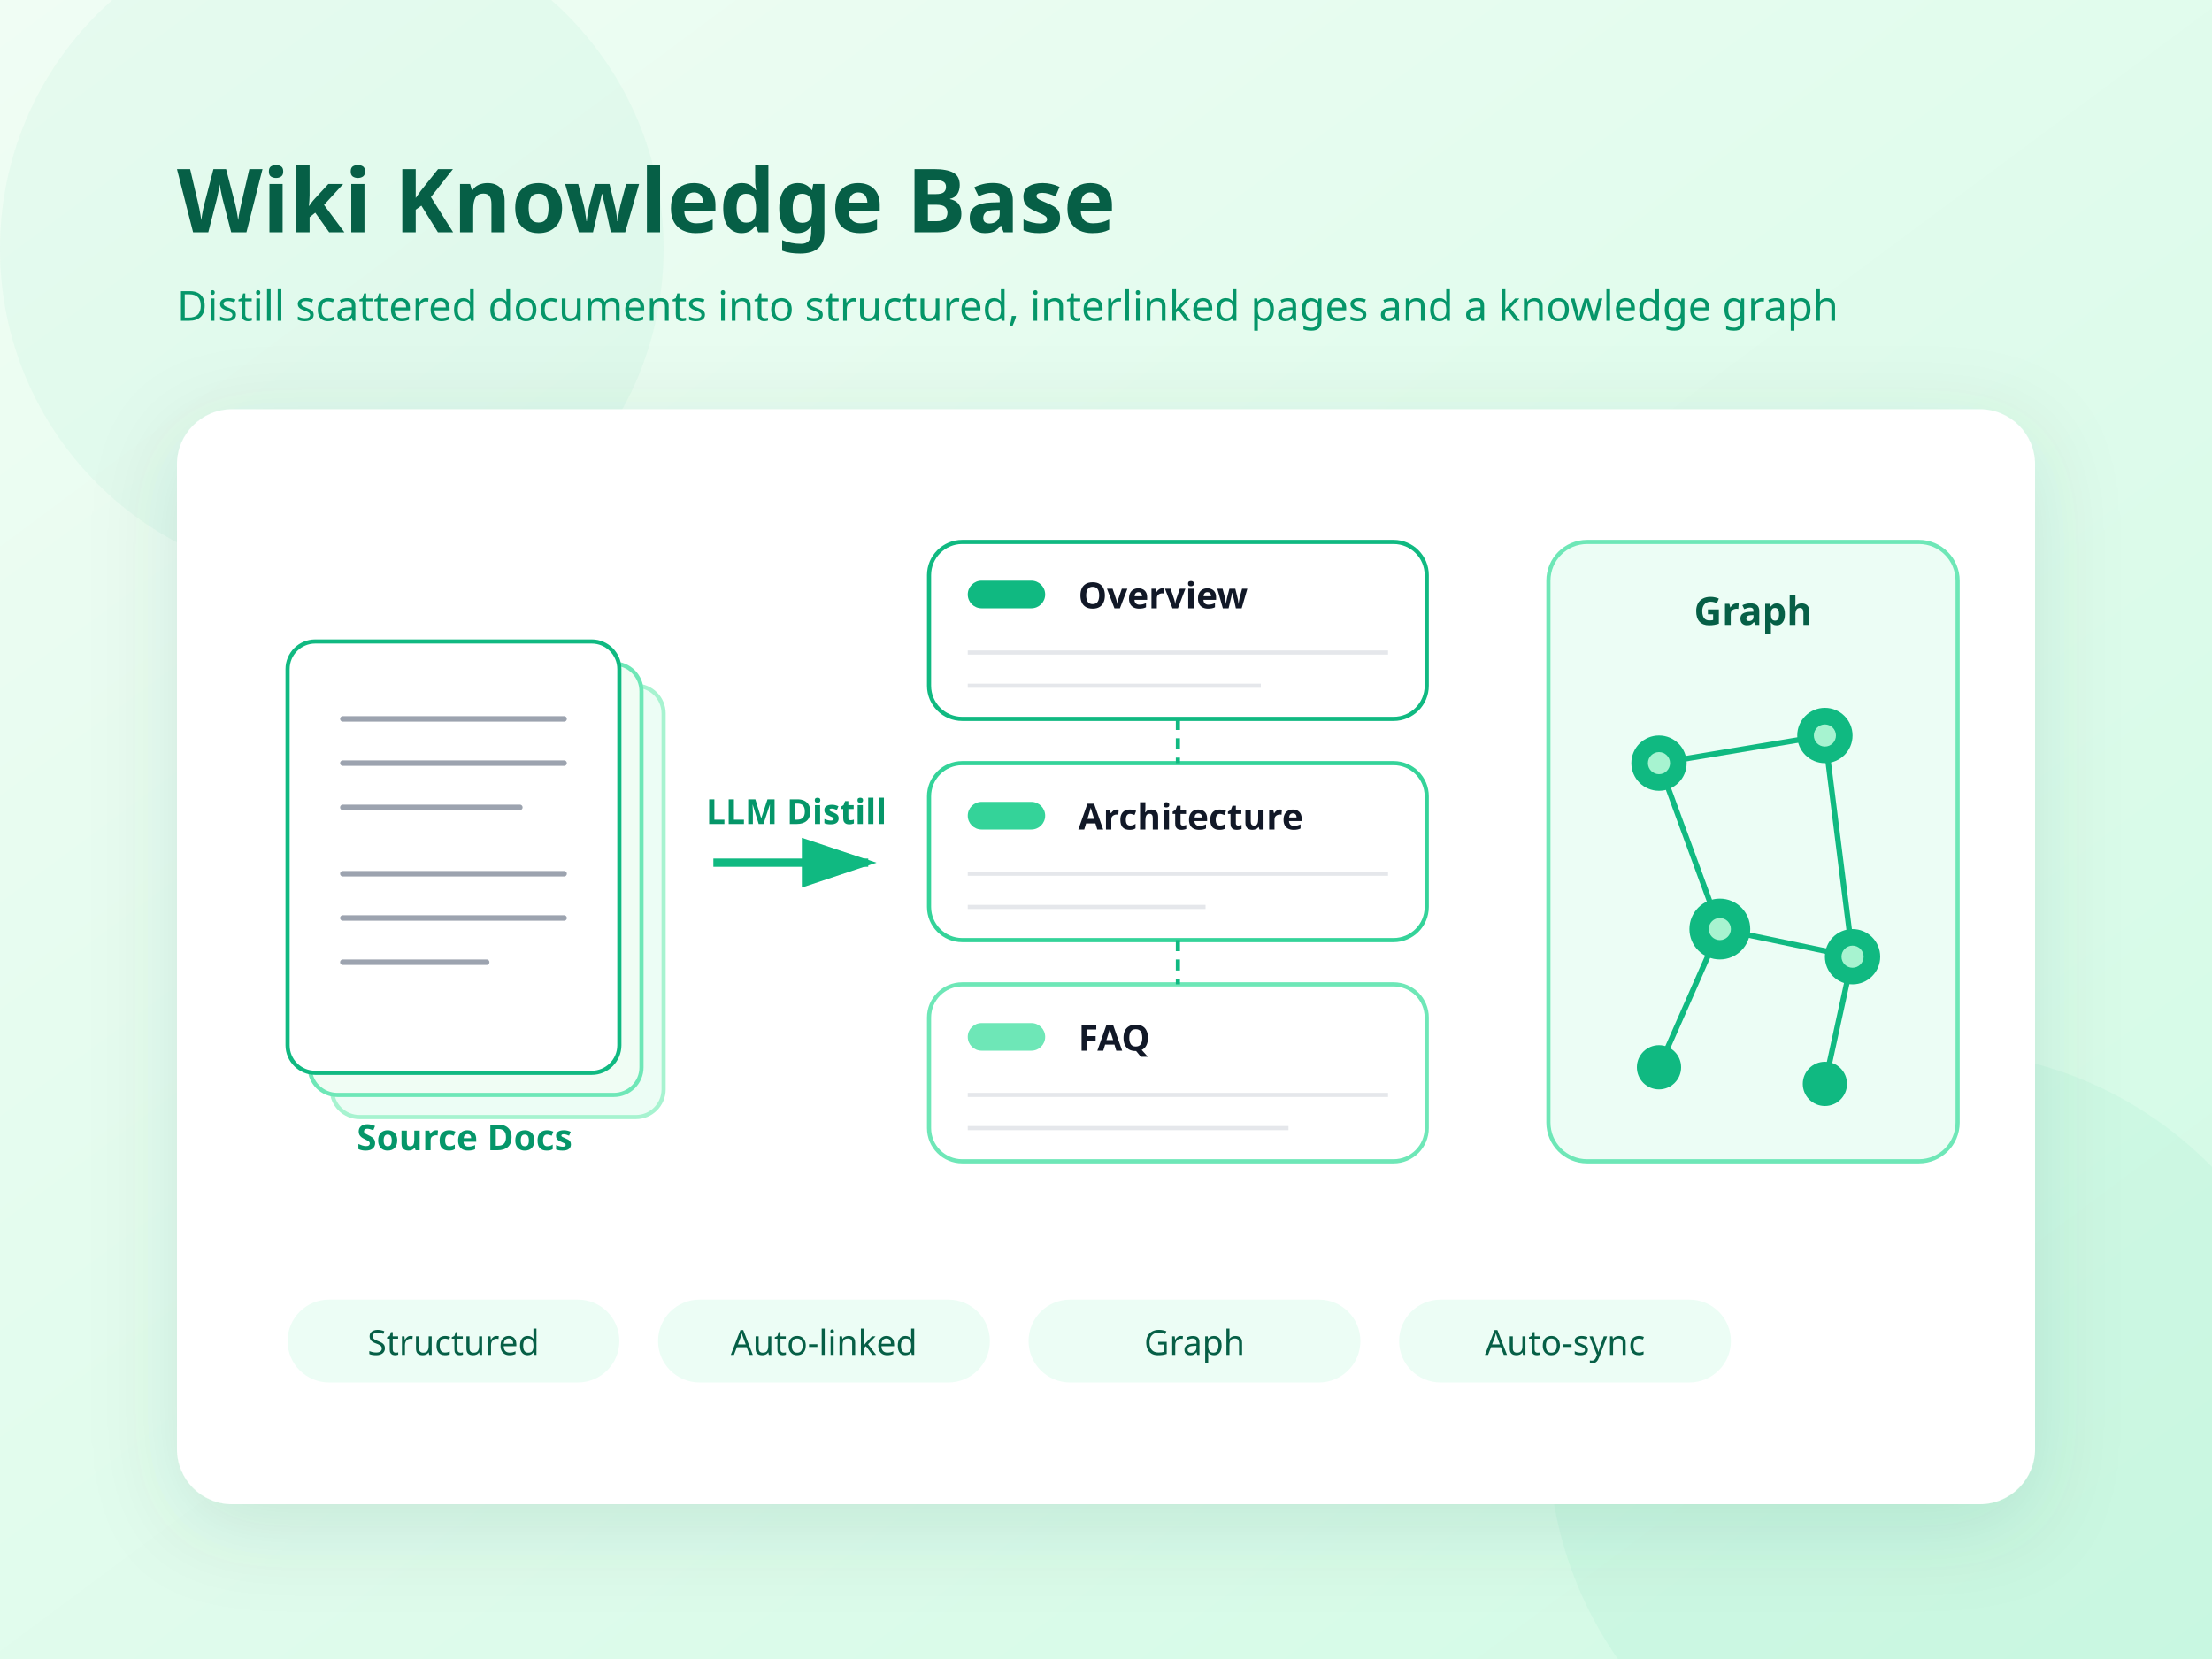
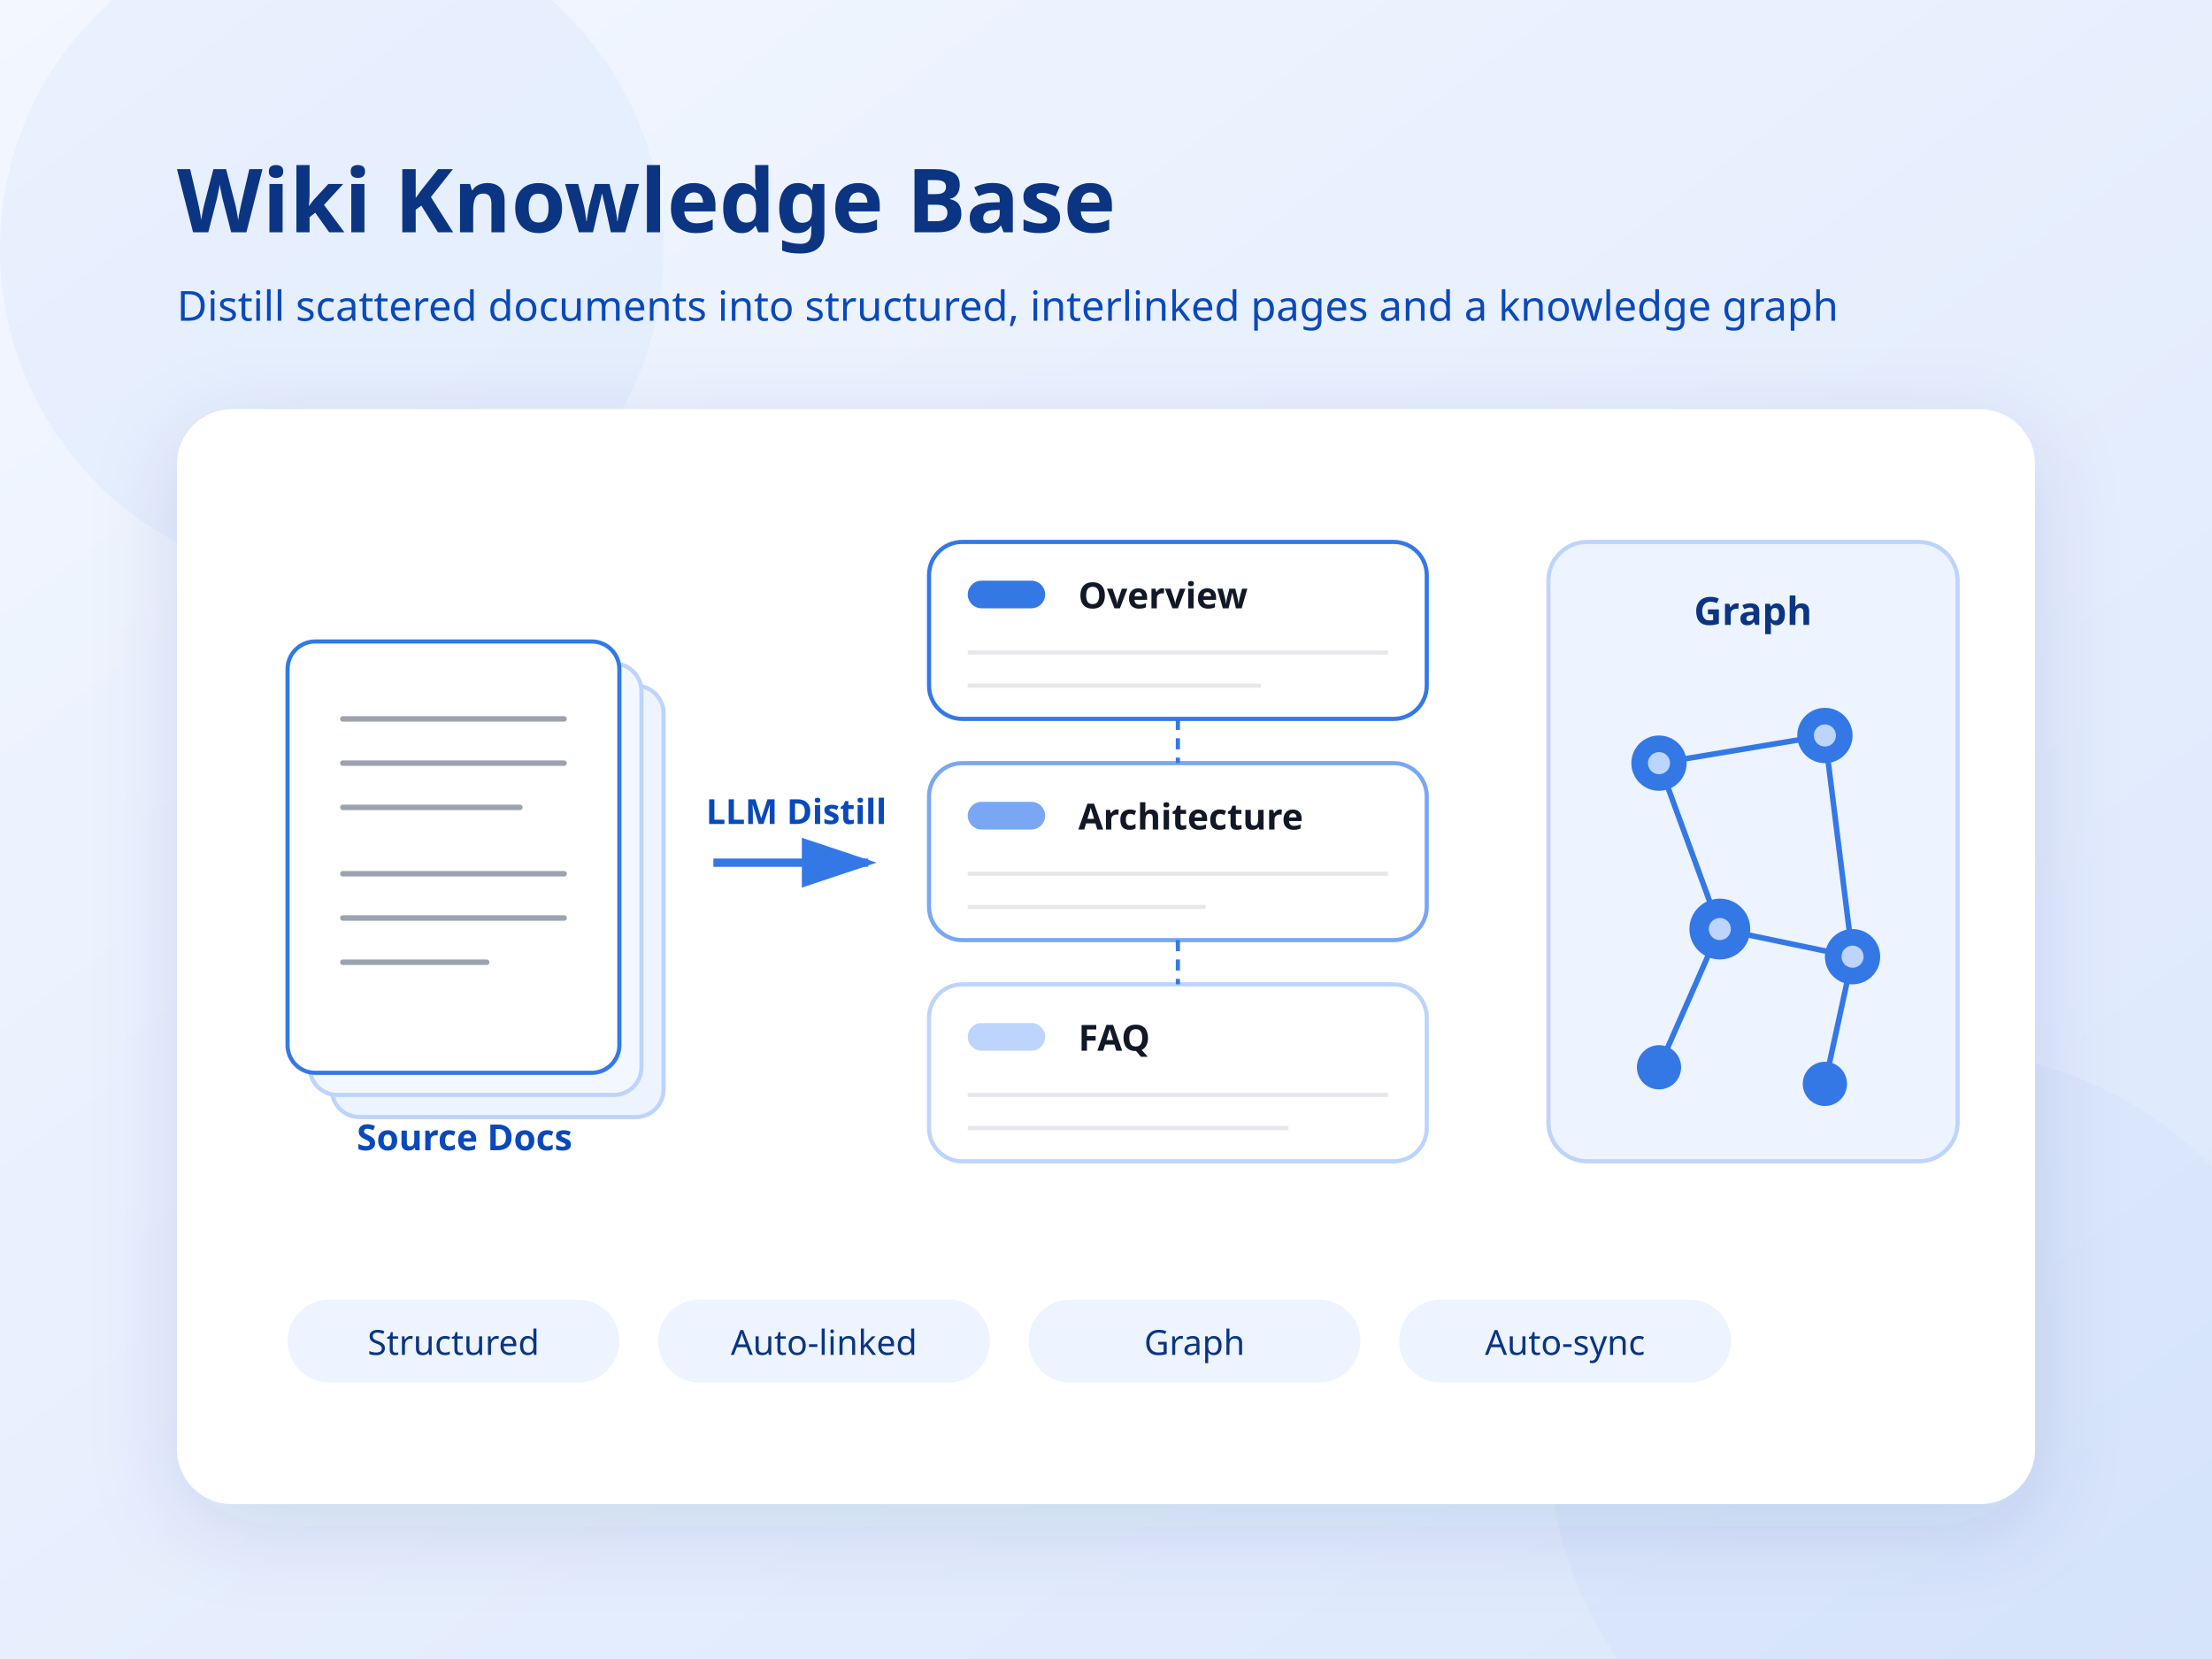
<svg xmlns="http://www.w3.org/2000/svg" viewBox="0 0 800 600">
  <defs>
    <linearGradient id="bg3" x1="0%" y1="0%" x2="100%" y2="100%">
-       <stop offset="0%" stop-color="#F0FDF4" />
-       <stop offset="100%" stop-color="#D1FAE5" />
+       <stop offset="0%" stop-color="#f3f7ff" />
+       <stop offset="100%" stop-color="#dbe7fc" />
    </linearGradient>
    <filter id="soft3" x="-20%" y="-20%" width="140%" height="140%">
-       <feDropShadow dx="0" dy="8" stdDeviation="16" flood-color="#065F46" flood-opacity="0.12" />
+       <feDropShadow dx="0" dy="8" stdDeviation="16" flood-color="#0b3582" flood-opacity="0.12" />
    </filter>
  </defs>
  <rect width="800" height="600" fill="url(#bg3)" />
-   <circle cx="120" cy="90" r="120" fill="#10B981" opacity="0.05" />
-   <circle cx="700" cy="520" r="140" fill="#34D399" opacity="0.06" />
-   <text x="64" y="84" font-family="PingFang SC, sans-serif" font-size="32" font-weight="700" fill="#065F46">Wiki Knowledge Base</text>
-   <text x="64" y="116" font-family="PingFang SC, sans-serif" font-size="15" fill="#059669">Distill scattered documents into structured, interlinked pages and a knowledge graph</text>
+   <circle cx="120" cy="90" r="120" fill="#3478e6" opacity="0.05" />
+   <circle cx="700" cy="520" r="140" fill="#79a7f3" opacity="0.06" />
+   <text x="64" y="84" font-family="PingFang SC, sans-serif" font-size="32" font-weight="700" fill="#0b3582">Wiki Knowledge Base</text>
+   <text x="64" y="116" font-family="PingFang SC, sans-serif" font-size="15" fill="#0a49bb">Distill scattered documents into structured, interlinked pages and a knowledge graph</text>
  <g filter="url(#soft3)">
    <rect x="64" y="148" width="672" height="396" rx="20" fill="#FFFFFF" />
  </g>
  <g transform="translate(104, 232)">
-     <rect x="16" y="16" width="120" height="156" rx="10" fill="#ECFDF5" stroke="#A7F3D0" stroke-width="1.5" />
-     <rect x="8" y="8" width="120" height="156" rx="10" fill="#F0FDF4" stroke="#6EE7B7" stroke-width="1.5" />
-     <rect x="0" y="0" width="120" height="156" rx="10" fill="#FFFFFF" stroke="#10B981" stroke-width="1.5" />
+     <rect x="16" y="16" width="120" height="156" rx="10" fill="#edf3ff" stroke="#bdd4fc" stroke-width="1.5" />
+     <rect x="8" y="8" width="120" height="156" rx="10" fill="#f3f7ff" stroke="#bdd4fc" stroke-width="1.5" />
+     <rect x="0" y="0" width="120" height="156" rx="10" fill="#FFFFFF" stroke="#3478e6" stroke-width="1.5" />
    <g stroke="#9CA3AF" stroke-width="2" stroke-linecap="round">
      <line x1="20" y1="28" x2="100" y2="28" />
      <line x1="20" y1="44" x2="100" y2="44" />
      <line x1="20" y1="60" x2="84" y2="60" />
      <line x1="20" y1="84" x2="100" y2="84" />
      <line x1="20" y1="100" x2="100" y2="100" />
      <line x1="20" y1="116" x2="72" y2="116" />
    </g>
-     <text x="64" y="184" font-family="PingFang SC, sans-serif" font-size="13" font-weight="600" fill="#059669" text-anchor="middle">Source Docs</text>
+     <text x="64" y="184" font-family="PingFang SC, sans-serif" font-size="13" font-weight="600" fill="#0a49bb" text-anchor="middle">Source Docs</text>
  </g>
  <g transform="translate(258, 300)">
-     <path d="M0 12 H56" stroke="#10B981" stroke-width="3" marker-end="url(#arr3)" />
-     <text x="30" y="-2" font-family="PingFang SC, sans-serif" font-size="12.5" font-weight="600" fill="#059669" text-anchor="middle">LLM Distill</text>
+     <path d="M0 12 H56" stroke="#3478e6" stroke-width="3" marker-end="url(#arr3)" />
+     <text x="30" y="-2" font-family="PingFang SC, sans-serif" font-size="12.5" font-weight="600" fill="#0a49bb" text-anchor="middle">LLM Distill</text>
  </g>
  <g transform="translate(336, 196)">
-     <rect width="180" height="64" rx="12" fill="#FFFFFF" stroke="#10B981" stroke-width="1.5" />
-     <rect x="14" y="14" width="28" height="10" rx="5" fill="#10B981" />
+     <rect width="180" height="64" rx="12" fill="#FFFFFF" stroke="#3478e6" stroke-width="1.5" />
+     <rect x="14" y="14" width="28" height="10" rx="5" fill="#3478e6" />
    <text x="54" y="24" font-family="PingFang SC, sans-serif" font-size="13" font-weight="600" fill="#111827">Overview</text>
    <line x1="14" y1="40" x2="166" y2="40" stroke="#E5E7EB" stroke-width="1.5" />
    <line x1="14" y1="52" x2="120" y2="52" stroke="#E5E7EB" stroke-width="1.5" />
  </g>
  <g transform="translate(336, 276)">
-     <rect width="180" height="64" rx="12" fill="#FFFFFF" stroke="#34D399" stroke-width="1.5" />
-     <rect x="14" y="14" width="28" height="10" rx="5" fill="#34D399" />
+     <rect width="180" height="64" rx="12" fill="#FFFFFF" stroke="#79a7f3" stroke-width="1.5" />
+     <rect x="14" y="14" width="28" height="10" rx="5" fill="#79a7f3" />
    <text x="54" y="24" font-family="PingFang SC, sans-serif" font-size="13" font-weight="600" fill="#111827">Architecture</text>
    <line x1="14" y1="40" x2="166" y2="40" stroke="#E5E7EB" stroke-width="1.5" />
    <line x1="14" y1="52" x2="100" y2="52" stroke="#E5E7EB" stroke-width="1.5" />
  </g>
  <g transform="translate(336, 356)">
-     <rect width="180" height="64" rx="12" fill="#FFFFFF" stroke="#6EE7B7" stroke-width="1.5" />
-     <rect x="14" y="14" width="28" height="10" rx="5" fill="#6EE7B7" />
+     <rect width="180" height="64" rx="12" fill="#FFFFFF" stroke="#bdd4fc" stroke-width="1.5" />
+     <rect x="14" y="14" width="28" height="10" rx="5" fill="#bdd4fc" />
    <text x="54" y="24" font-family="PingFang SC, sans-serif" font-size="13" font-weight="600" fill="#111827">FAQ</text>
    <line x1="14" y1="40" x2="166" y2="40" stroke="#E5E7EB" stroke-width="1.5" />
    <line x1="14" y1="52" x2="130" y2="52" stroke="#E5E7EB" stroke-width="1.5" />
  </g>
-   <g stroke="#10B981" stroke-width="1.5" stroke-dasharray="4,3">
+   <g stroke="#3478e6" stroke-width="1.5" stroke-dasharray="4,3">
    <path d="M426 260 V276" fill="none" />
    <path d="M426 340 V356" fill="none" />
  </g>
  <g transform="translate(560, 196)">
-     <rect width="148" height="224" rx="14" fill="#ECFDF5" stroke="#6EE7B7" stroke-width="1.5" />
-     <text x="74" y="30" font-family="PingFang SC, sans-serif" font-size="14" font-weight="700" fill="#065F46" text-anchor="middle">Graph</text>
-     <g stroke="#10B981" stroke-width="2">
+     <rect width="148" height="224" rx="14" fill="#edf3ff" stroke="#bdd4fc" stroke-width="1.5" />
+     <text x="74" y="30" font-family="PingFang SC, sans-serif" font-size="14" font-weight="700" fill="#0b3582" text-anchor="middle">Graph</text>
+     <g stroke="#3478e6" stroke-width="2">
      <line x1="40" y1="80" x2="100" y2="70" />
      <line x1="40" y1="80" x2="62" y2="140" />
      <line x1="100" y1="70" x2="110" y2="150" />
      <line x1="62" y1="140" x2="110" y2="150" />
      <line x1="62" y1="140" x2="40" y2="190" />
      <line x1="110" y1="150" x2="100" y2="196" />
    </g>
-     <g fill="#10B981">
+     <g fill="#3478e6">
      <circle cx="40" cy="80" r="10" />
      <circle cx="100" cy="70" r="10" />
      <circle cx="62" cy="140" r="11" />
      <circle cx="110" cy="150" r="10" />
      <circle cx="40" cy="190" r="8" />
      <circle cx="100" cy="196" r="8" />
    </g>
-     <g fill="#A7F3D0">
+     <g fill="#bdd4fc">
      <circle cx="40" cy="80" r="4" />
      <circle cx="100" cy="70" r="4" />
      <circle cx="62" cy="140" r="4" />
      <circle cx="110" cy="150" r="4" />
    </g>
  </g>
-   <g transform="translate(104, 470)" font-family="PingFang SC, sans-serif" font-size="12.5" fill="#065F46" text-anchor="middle">
-     <rect x="0" y="0" width="120" height="30" rx="15" fill="#ECFDF5" />
+   <g transform="translate(104, 470)" font-family="PingFang SC, sans-serif" font-size="12.5" fill="#0b3582" text-anchor="middle">
+     <rect x="0" y="0" width="120" height="30" rx="15" fill="#edf3ff" />
    <text x="60" y="20">Structured</text>
-     <rect x="134" y="0" width="120" height="30" rx="15" fill="#ECFDF5" />
+     <rect x="134" y="0" width="120" height="30" rx="15" fill="#edf3ff" />
    <text x="194" y="20">Auto-linked</text>
-     <rect x="268" y="0" width="120" height="30" rx="15" fill="#ECFDF5" />
+     <rect x="268" y="0" width="120" height="30" rx="15" fill="#edf3ff" />
    <text x="328" y="20">Graph</text>
-     <rect x="402" y="0" width="120" height="30" rx="15" fill="#ECFDF5" />
+     <rect x="402" y="0" width="120" height="30" rx="15" fill="#edf3ff" />
    <text x="462" y="20">Auto-sync</text>
  </g>
  <defs>
    <marker id="arr3" markerWidth="9" markerHeight="9" refX="8" refY="3" orient="auto">
-       <polygon points="0 0, 9 3, 0 6" fill="#10B981" />
+       <polygon points="0 0, 9 3, 0 6" fill="#3478e6" />
    </marker>
  </defs>
</svg>
